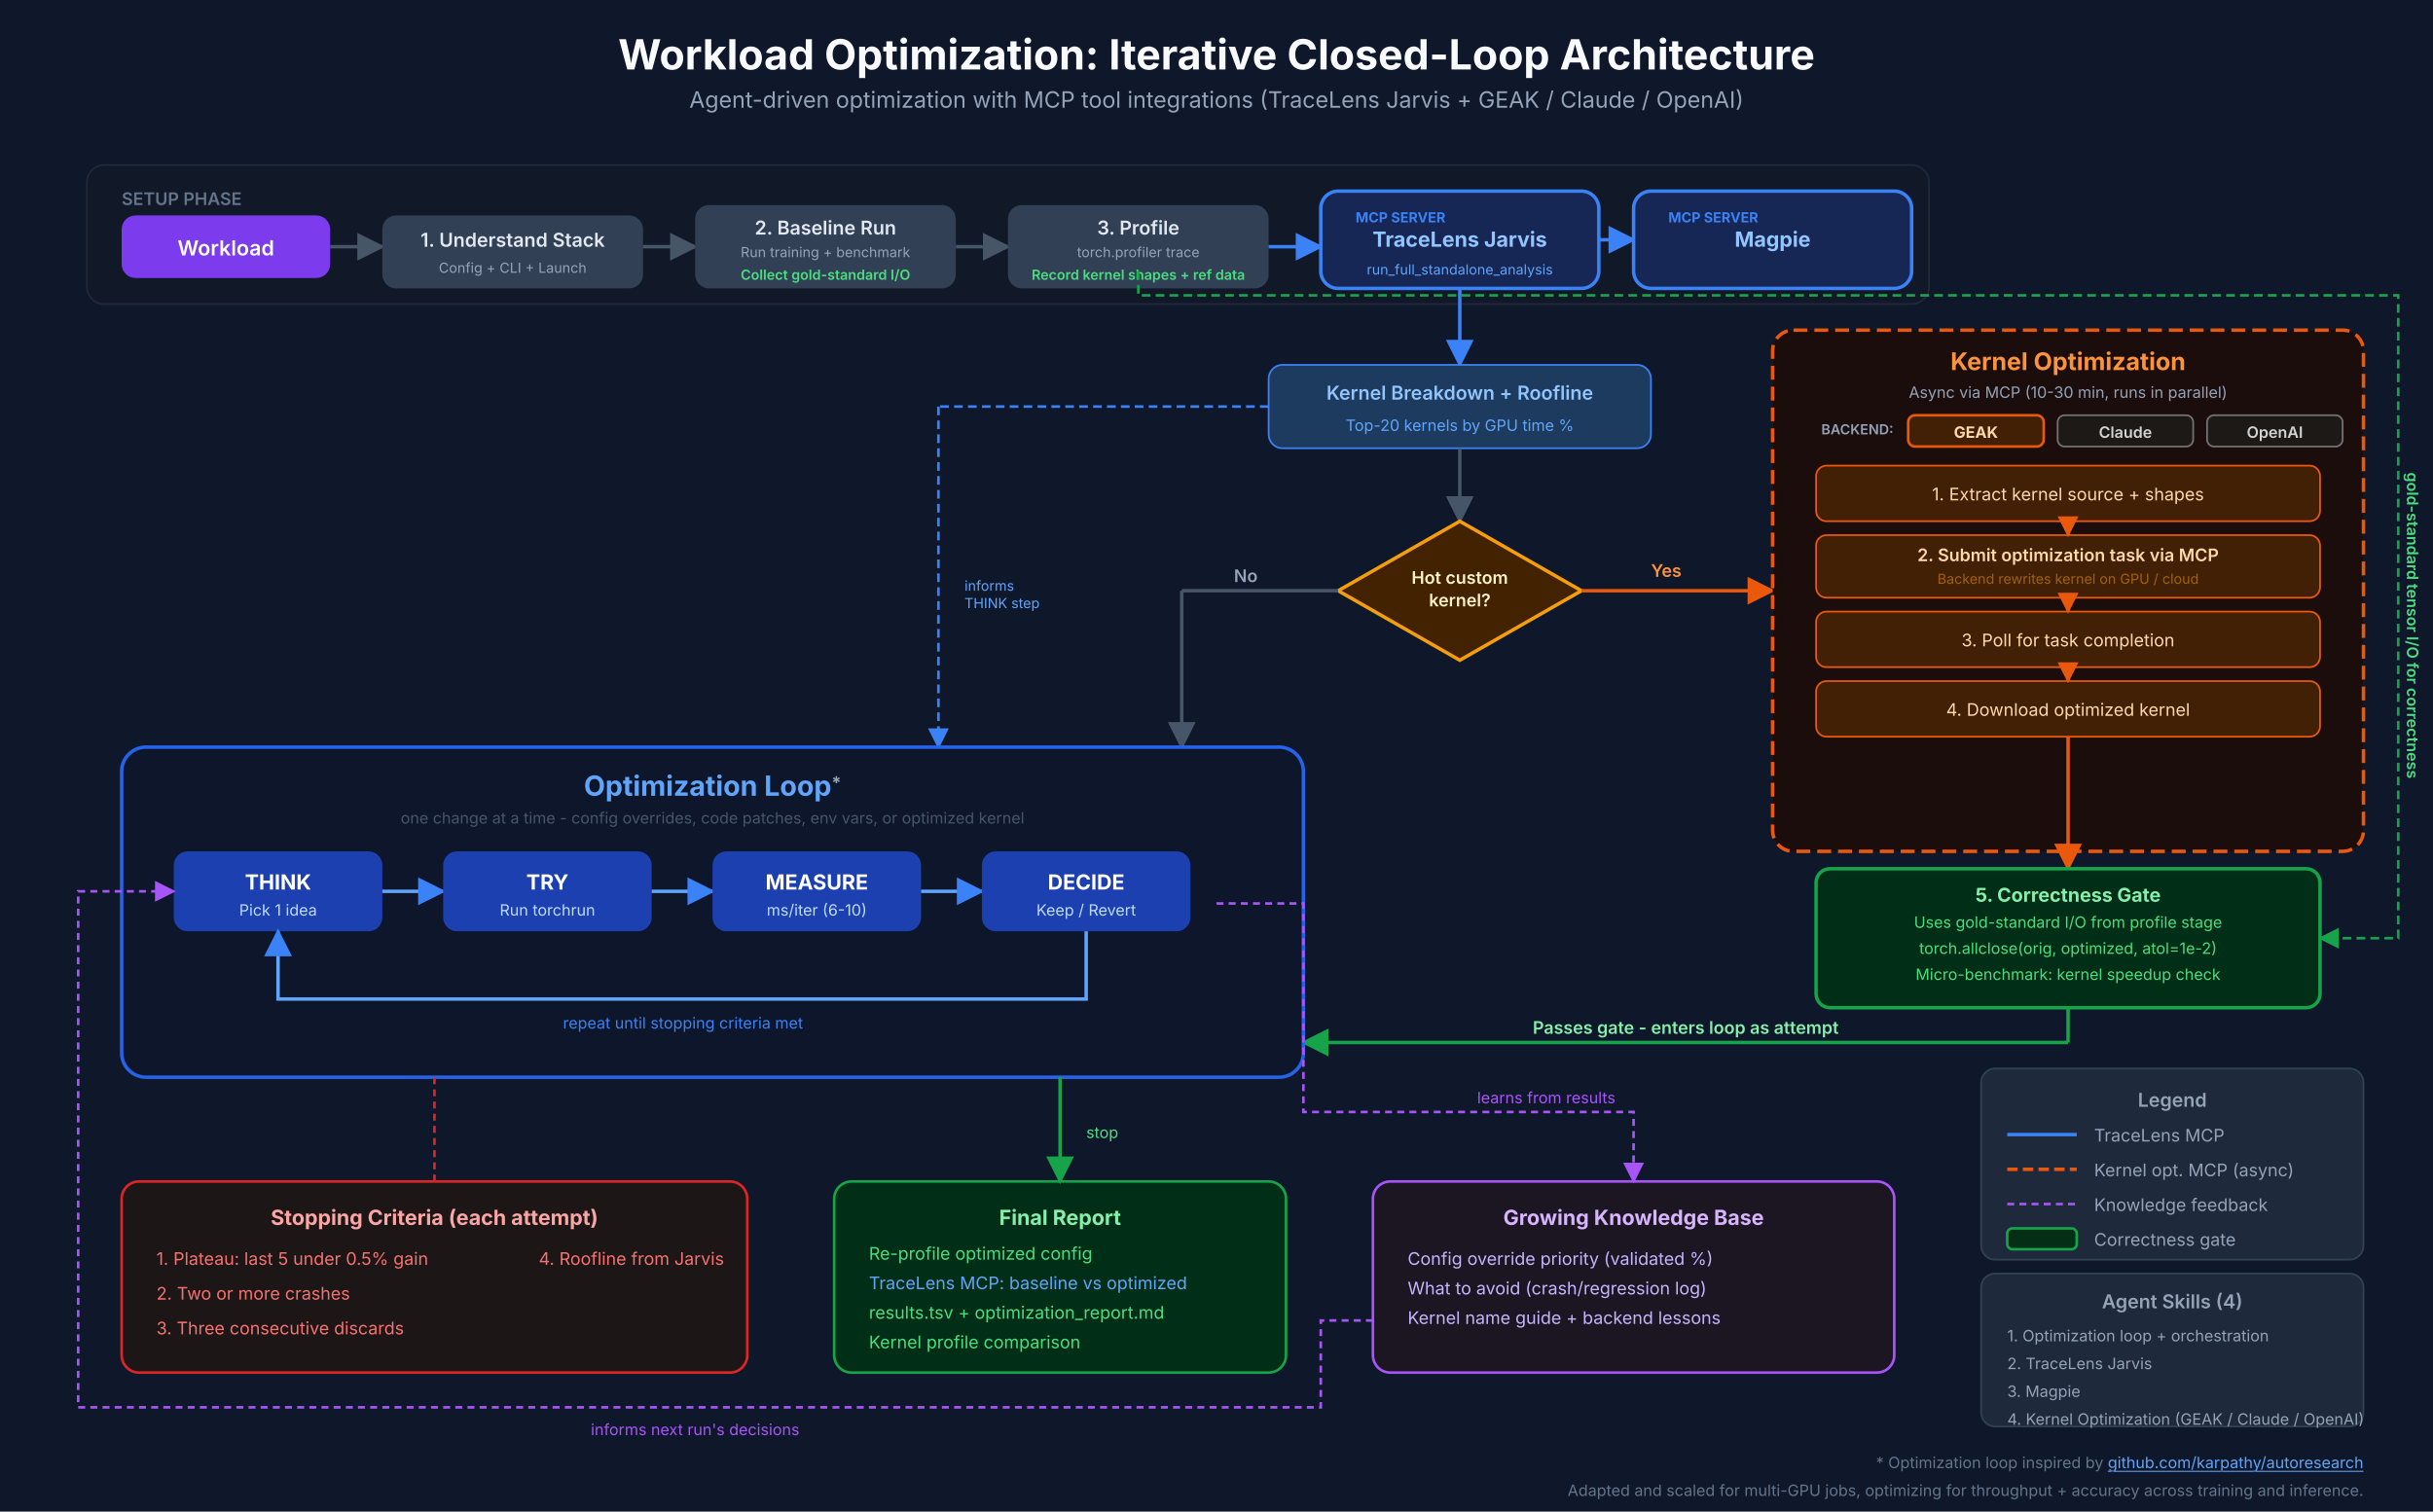
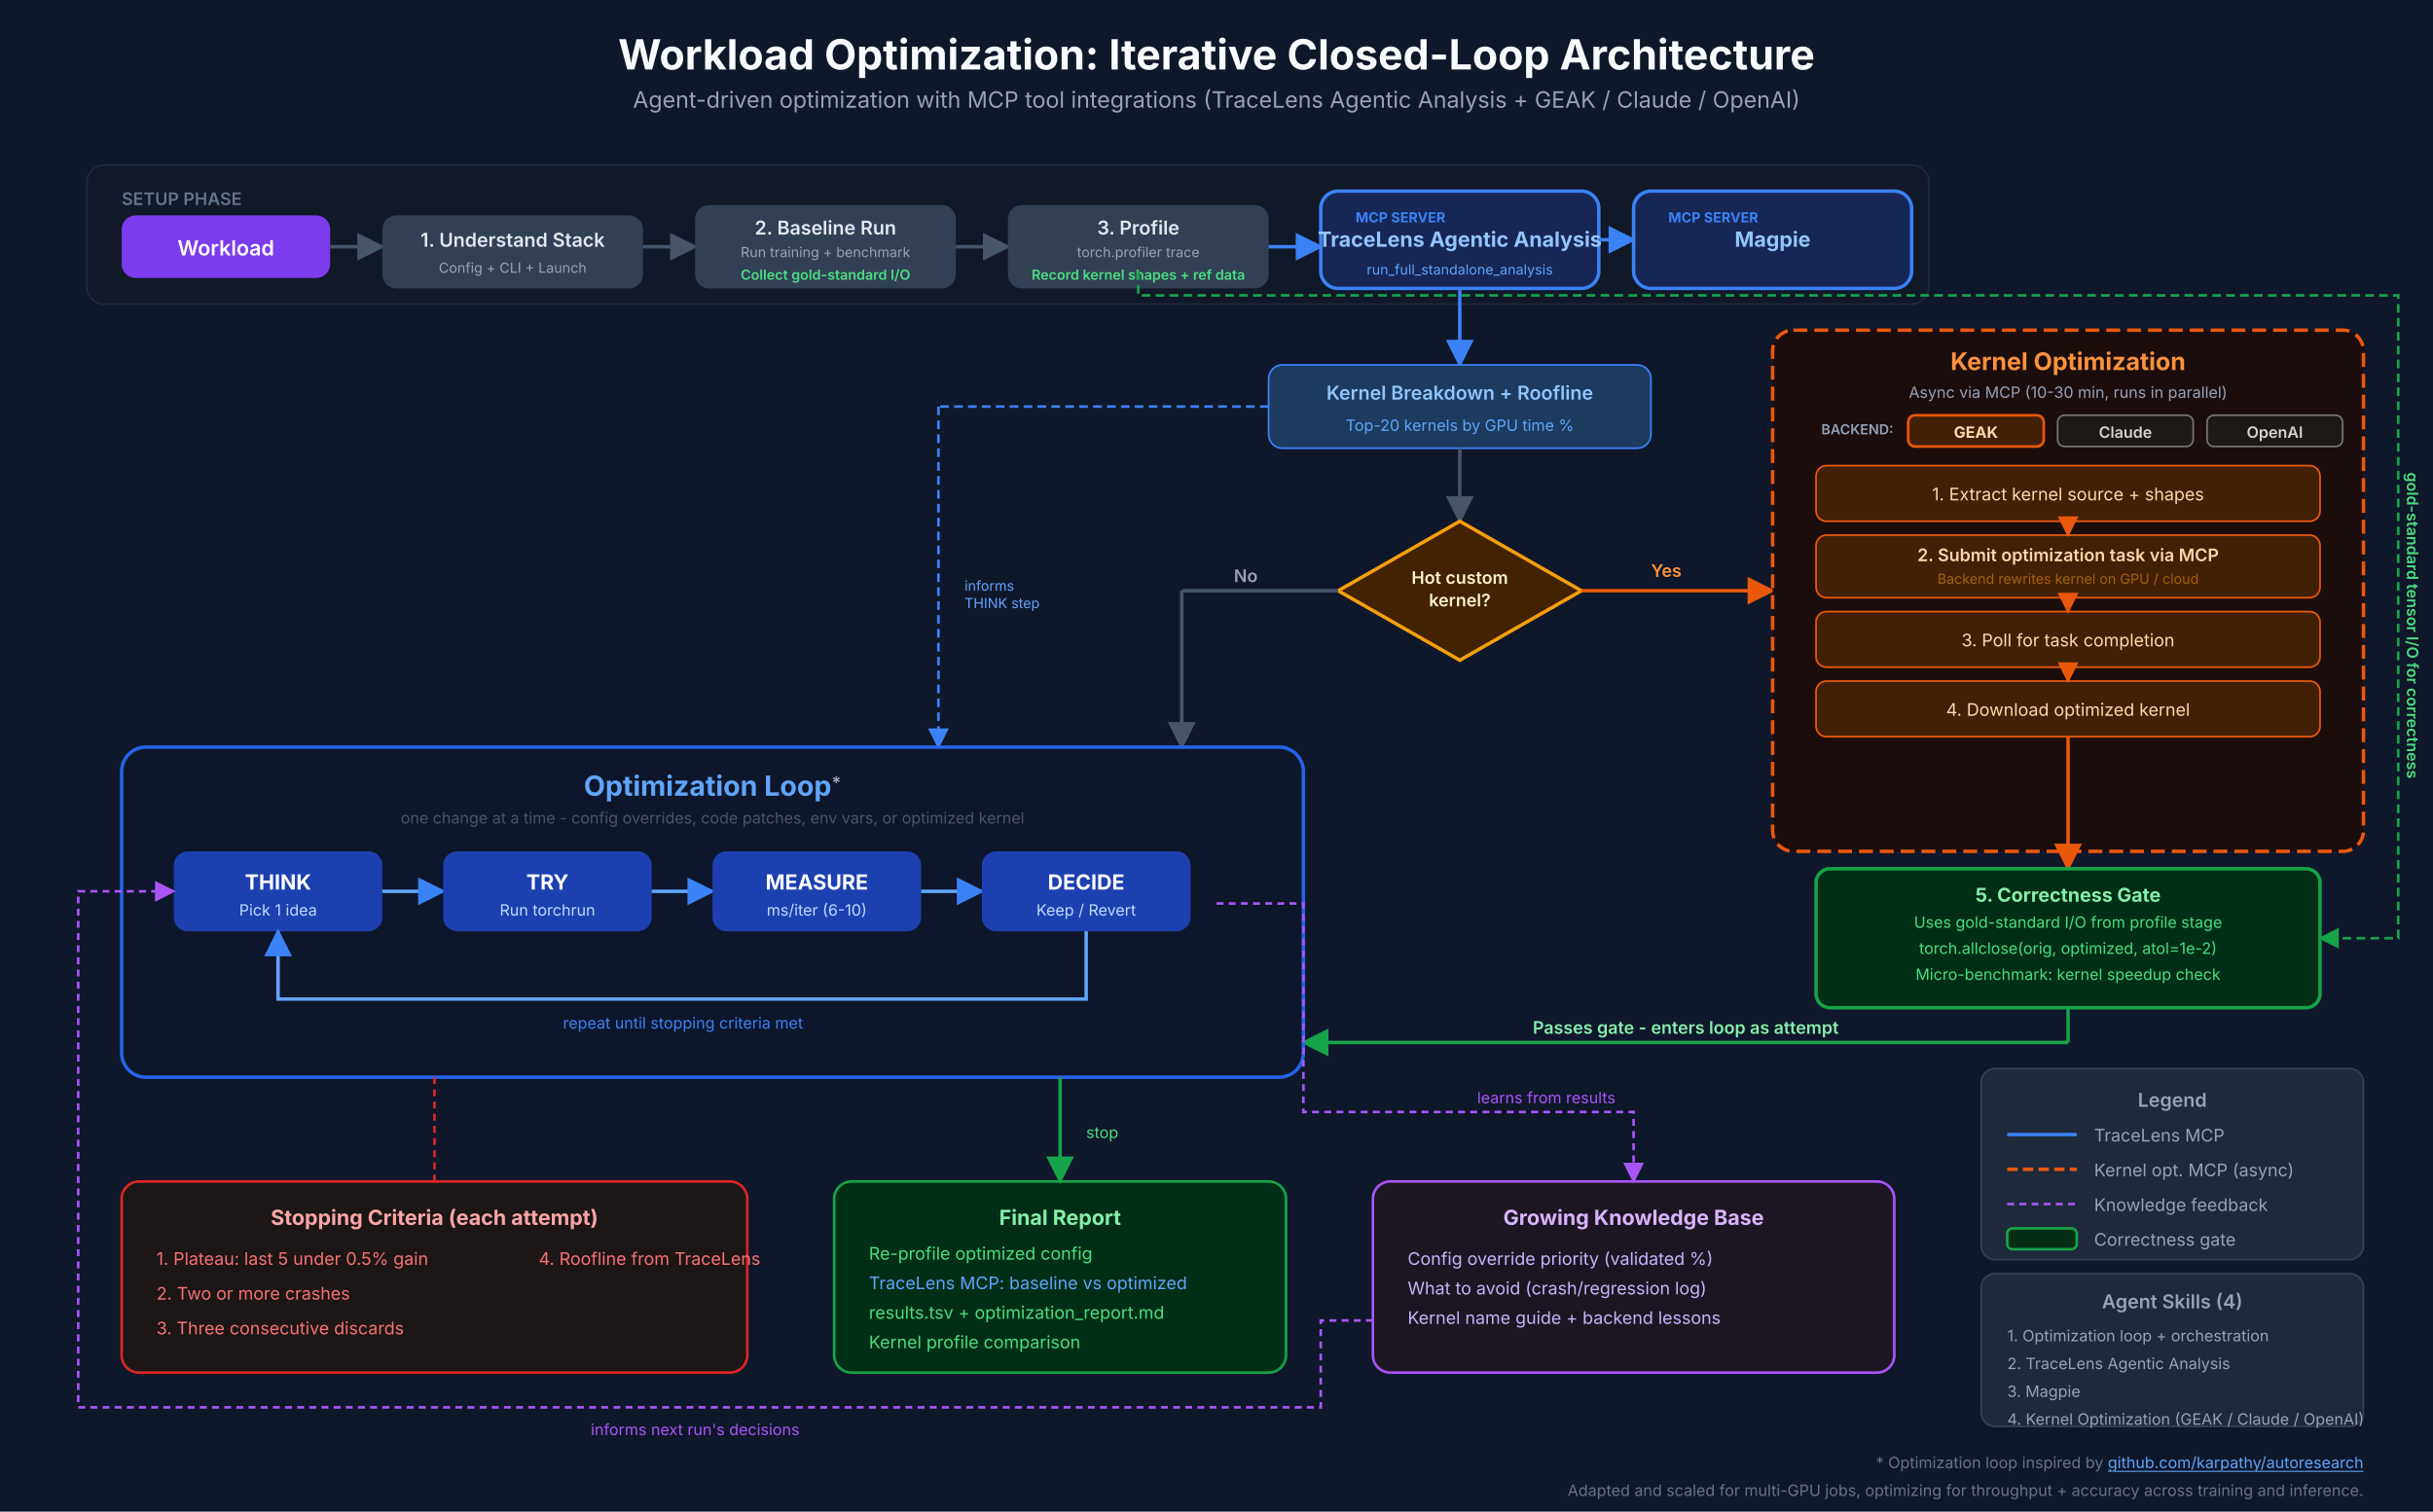
<svg xmlns="http://www.w3.org/2000/svg" width="1400" height="870" viewBox="0 0 1400 870" font-family="Inter, Segoe UI, Helvetica, Arial, sans-serif" shape-rendering="geometricPrecision" text-rendering="geometricPrecision">
  <defs>
    <filter id="sh" x="-3%" y="-3%" width="106%" height="106%">
      <feDropShadow dx="0" dy="0" stdDeviation="0" flood-color="#000" flood-opacity="0" />
    </filter>
    <marker id="a" viewBox="0 0 10 10" refX="9" refY="5" markerWidth="8" markerHeight="8" orient="auto-start-reverse">
      <path d="M0 0 L10 5 L0 10z" fill="#475569" />
    </marker>
    <marker id="ab" viewBox="0 0 10 10" refX="9" refY="5" markerWidth="8" markerHeight="8" orient="auto-start-reverse">
      <path d="M0 0 L10 5 L0 10z" fill="#3b82f6" />
    </marker>
    <marker id="ao" viewBox="0 0 10 10" refX="9" refY="5" markerWidth="8" markerHeight="8" orient="auto-start-reverse">
      <path d="M0 0 L10 5 L0 10z" fill="#ea580c" />
    </marker>
    <marker id="ag" viewBox="0 0 10 10" refX="9" refY="5" markerWidth="8" markerHeight="8" orient="auto-start-reverse">
      <path d="M0 0 L10 5 L0 10z" fill="#16a34a" />
    </marker>
    <marker id="ap" viewBox="0 0 10 10" refX="9" refY="5" markerWidth="8" markerHeight="8" orient="auto-start-reverse">
      <path d="M0 0 L10 5 L0 10z" fill="#a855f7" />
    </marker>
  </defs>
  <rect width="1400" height="870" fill="#0f172a" />
  <text x="700" y="40" text-anchor="middle" fill="#f8fafc" font-size="24" font-weight="700">Workload Optimization: Iterative Closed-Loop Architecture</text>
-   <text x="700" y="62" text-anchor="middle" fill="#94a3b8" font-size="13">Agent-driven optimization with MCP tool integrations (TraceLens Jarvis + GEAK / Claude / OpenAI)</text>
+   <text x="700" y="62" text-anchor="middle" fill="#94a3b8" font-size="13">Agent-driven optimization with MCP tool integrations (TraceLens Agentic Analysis + GEAK / Claude / OpenAI)</text>
  <rect x="50" y="95" width="1060" height="80" rx="10" fill="#111827" stroke="#1e293b" stroke-width="1" />
  <text x="70" y="118" fill="#64748b" font-size="10" font-weight="600">SETUP PHASE</text>
  <rect x="70" y="124" width="120" height="36" rx="8" fill="#7c3aed" filter="url(#sh)" />
  <text x="130" y="147" text-anchor="middle" fill="#fff" font-size="12" font-weight="600">Workload</text>
  <line x1="190" y1="142" x2="220" y2="142" stroke="#475569" stroke-width="2" marker-end="url(#a)" />
  <rect x="220" y="124" width="150" height="42" rx="8" fill="#334155" filter="url(#sh)" />
  <text x="295" y="142" text-anchor="middle" fill="#e2e8f0" font-size="11" font-weight="600">1. Understand Stack</text>
  <text x="295" y="157" text-anchor="middle" fill="#94a3b8" font-size="8">Config + CLI + Launch</text>
  <line x1="370" y1="142" x2="400" y2="142" stroke="#475569" stroke-width="2" marker-end="url(#a)" />
  <rect x="400" y="118" width="150" height="48" rx="8" fill="#334155" filter="url(#sh)" />
  <text x="475" y="135" text-anchor="middle" fill="#e2e8f0" font-size="11" font-weight="600">2. Baseline Run</text>
  <text x="475" y="148" text-anchor="middle" fill="#94a3b8" font-size="8">Run training + benchmark</text>
  <text x="475" y="161" text-anchor="middle" fill="#4ade80" font-size="8" font-weight="600">Collect gold-standard I/O</text>
  <line x1="550" y1="142" x2="580" y2="142" stroke="#475569" stroke-width="2" marker-end="url(#a)" />
  <rect x="580" y="118" width="150" height="48" rx="8" fill="#334155" filter="url(#sh)" />
  <text x="655" y="135" text-anchor="middle" fill="#e2e8f0" font-size="11" font-weight="600">3. Profile</text>
  <text x="655" y="148" text-anchor="middle" fill="#94a3b8" font-size="8">torch.profiler trace</text>
  <text x="655" y="161" text-anchor="middle" fill="#4ade80" font-size="8" font-weight="600">Record kernel shapes + ref data</text>
  <line x1="730" y1="142" x2="760" y2="142" stroke="#3b82f6" stroke-width="2" marker-end="url(#ab)" />
  <rect x="760" y="110" width="160" height="56" rx="10" fill="#172554" stroke="#3b82f6" stroke-width="2" filter="url(#sh)" />
  <text x="780" y="128" fill="#3b82f6" font-size="8" font-weight="700">MCP SERVER</text>
-   <text x="840" y="142" text-anchor="middle" fill="#93c5fd" font-size="12" font-weight="700">TraceLens Jarvis</text>
+   <text x="840" y="142" text-anchor="middle" fill="#93c5fd" font-size="12" font-weight="700">TraceLens Agentic Analysis</text>
  <text x="840" y="158" text-anchor="middle" fill="#60a5fa" font-size="8">run_full_standalone_analysis</text>
  <line x1="920" y1="138" x2="940" y2="138" stroke="#3b82f6" stroke-width="2" marker-end="url(#ab)" />
  <rect x="940" y="110" width="160" height="56" rx="10" fill="#172554" stroke="#3b82f6" stroke-width="2" filter="url(#sh)" />
  <text x="960" y="128" fill="#3b82f6" font-size="8" font-weight="700">MCP SERVER</text>
  <text x="1020" y="142" text-anchor="middle" fill="#93c5fd" font-size="12" font-weight="700">Magpie</text>
  <path d="M 655 156 L 655 170 L 1380 170 L 1380 540 L 1335 540" stroke="#16a34a" stroke-width="1.5" stroke-dasharray="5,3" fill="none" marker-end="url(#ag)" />
  <text x="1385" y="360" fill="#4ade80" font-size="9" font-weight="600" transform="rotate(90 1385 360)" text-anchor="middle">gold-standard tensor I/O for correctness</text>
  <line x1="840" y1="166" x2="840" y2="210" stroke="#3b82f6" stroke-width="2" marker-end="url(#ab)" />
  <rect x="730" y="210" width="220" height="48" rx="8" fill="#1e3a5f" stroke="#3b82f6" stroke-width="1" filter="url(#sh)" />
  <text x="840" y="230" text-anchor="middle" fill="#93c5fd" font-size="11" font-weight="600">Kernel Breakdown + Roofline</text>
  <text x="840" y="248" text-anchor="middle" fill="#60a5fa" font-size="9">Top-20 kernels by GPU time %</text>
  <line x1="840" y1="258" x2="840" y2="300" stroke="#475569" stroke-width="2" marker-end="url(#a)" />
  <line x1="730" y1="234" x2="540" y2="234" stroke="#3b82f6" stroke-width="1.5" stroke-dasharray="5,3" />
  <line x1="540" y1="234" x2="540" y2="430" stroke="#3b82f6" stroke-width="1.5" stroke-dasharray="5,3" marker-end="url(#ab)" />
  <text x="555" y="340" fill="#60a5fa" font-size="8">informs</text>
  <text x="555" y="350" fill="#60a5fa" font-size="8">THINK step</text>
  <polygon points="840,300 910,340 840,380 770,340" fill="#422006" stroke="#f59e0b" stroke-width="2" filter="url(#sh)" />
  <text x="840" y="336" text-anchor="middle" fill="#fef3c7" font-size="10" font-weight="600">Hot custom</text>
  <text x="840" y="349" text-anchor="middle" fill="#fef3c7" font-size="10" font-weight="600">kernel?</text>
  <line x1="770" y1="340" x2="680" y2="340" stroke="#475569" stroke-width="2" />
  <line x1="680" y1="340" x2="680" y2="430" stroke="#475569" stroke-width="2" marker-end="url(#a)" />
  <text x="710" y="335" fill="#94a3b8" font-size="10" font-weight="600">No</text>
  <line x1="910" y1="340" x2="1020" y2="340" stroke="#ea580c" stroke-width="2" marker-end="url(#ao)" />
  <text x="950" y="332" fill="#fb923c" font-size="10" font-weight="600">Yes</text>
  <rect x="1020" y="190" width="340" height="300" rx="12" fill="#1a0f08" stroke="#ea580c" stroke-width="2" stroke-dasharray="8,4" filter="url(#sh)" />
  <text x="1190" y="213" text-anchor="middle" fill="#fb923c" font-size="14" font-weight="700">Kernel Optimization</text>
  <text x="1190" y="229" text-anchor="middle" fill="#94a3b8" font-size="9">Async via MCP (10-30 min, runs in parallel)</text>
  <text x="1048" y="250" fill="#94a3b8" font-size="8" font-weight="600">BACKEND:</text>
  <rect x="1098" y="239" width="78" height="18" rx="4" fill="#422006" stroke="#ea580c" stroke-width="1.5" />
  <text x="1137" y="252" text-anchor="middle" fill="#fed7aa" font-size="9" font-weight="700">GEAK</text>
  <rect x="1184" y="239" width="78" height="18" rx="4" fill="#1c1917" stroke="#737373" stroke-width="1" />
  <text x="1223" y="252" text-anchor="middle" fill="#d4d4d4" font-size="9" font-weight="600">Claude</text>
  <rect x="1270" y="239" width="78" height="18" rx="4" fill="#1c1917" stroke="#737373" stroke-width="1" />
  <text x="1309" y="252" text-anchor="middle" fill="#d4d4d4" font-size="9" font-weight="600">OpenAI</text>
  <rect x="1045" y="268" width="290" height="32" rx="6" fill="#422006" stroke="#ea580c" stroke-width="1" />
  <text x="1190" y="288" text-anchor="middle" fill="#fed7aa" font-size="10">1. Extract kernel source + shapes</text>
  <rect x="1045" y="308" width="290" height="36" rx="6" fill="#422006" stroke="#ea580c" stroke-width="1" />
  <text x="1190" y="323" text-anchor="middle" fill="#fed7aa" font-size="10" font-weight="600">2. Submit optimization task via MCP</text>
  <text x="1190" y="336" text-anchor="middle" fill="#a16207" font-size="8">Backend rewrites kernel on GPU / cloud</text>
  <rect x="1045" y="352" width="290" height="32" rx="6" fill="#422006" stroke="#ea580c" stroke-width="1" />
  <text x="1190" y="372" text-anchor="middle" fill="#fed7aa" font-size="10">3. Poll for task completion</text>
  <rect x="1045" y="392" width="290" height="32" rx="6" fill="#422006" stroke="#ea580c" stroke-width="1" />
  <text x="1190" y="412" text-anchor="middle" fill="#fed7aa" font-size="10">4. Download optimized kernel</text>
  <line x1="1190" y1="300" x2="1190" y2="308" stroke="#ea580c" stroke-width="1.5" marker-end="url(#ao)" />
  <line x1="1190" y1="344" x2="1190" y2="352" stroke="#ea580c" stroke-width="1.5" marker-end="url(#ao)" />
  <line x1="1190" y1="384" x2="1190" y2="392" stroke="#ea580c" stroke-width="1.5" marker-end="url(#ao)" />
  <line x1="1190" y1="424" x2="1190" y2="500" stroke="#ea580c" stroke-width="2" marker-end="url(#ao)" />
  <rect x="1045" y="500" width="290" height="80" rx="8" fill="#052e16" stroke="#16a34a" stroke-width="2" filter="url(#sh)" />
  <text x="1190" y="519" text-anchor="middle" fill="#86efac" font-size="11" font-weight="700">5. Correctness Gate</text>
  <text x="1190" y="534" text-anchor="middle" fill="#4ade80" font-size="9">Uses gold-standard I/O from profile stage</text>
  <text x="1190" y="549" text-anchor="middle" fill="#4ade80" font-size="9">torch.allclose(orig, optimized, atol=1e-2)</text>
  <text x="1190" y="564" text-anchor="middle" fill="#4ade80" font-size="9">Micro-benchmark: kernel speedup check</text>
  <line x1="1190" y1="580" x2="1190" y2="600" stroke="#16a34a" stroke-width="2" />
  <line x1="1190" y1="600" x2="750" y2="600" stroke="#16a34a" stroke-width="2" marker-end="url(#ag)" />
  <text x="970" y="595" text-anchor="middle" fill="#86efac" font-size="10" font-weight="600">Passes gate - enters loop as attempt</text>
  <rect x="70" y="430" width="680" height="190" rx="14" fill="#0c1929" stroke="#2563eb" stroke-width="2" filter="url(#sh)" />
  <text x="410" y="458" text-anchor="middle" fill="#60a5fa" font-size="16" font-weight="700">Optimization Loop<tspan fill="#94a3b8" font-size="10" baseline-shift="super">*</tspan>
  </text>
  <text x="410" y="474" text-anchor="middle" fill="#475569" font-size="9">one change at a time - config overrides, code patches, env vars, or optimized kernel</text>
  <rect x="100" y="490" width="120" height="46" rx="8" fill="#1e40af" filter="url(#sh)" />
  <text x="160" y="512" text-anchor="middle" fill="#fff" font-size="12" font-weight="700">THINK</text>
  <text x="160" y="527" text-anchor="middle" fill="#bfdbfe" font-size="9">Pick 1 idea</text>
  <line x1="220" y1="513" x2="255" y2="513" stroke="#60a5fa" stroke-width="2" marker-end="url(#ab)" />
  <rect x="255" y="490" width="120" height="46" rx="8" fill="#1e40af" filter="url(#sh)" />
  <text x="315" y="512" text-anchor="middle" fill="#fff" font-size="12" font-weight="700">TRY</text>
  <text x="315" y="527" text-anchor="middle" fill="#bfdbfe" font-size="9">Run torchrun</text>
  <line x1="375" y1="513" x2="410" y2="513" stroke="#60a5fa" stroke-width="2" marker-end="url(#ab)" />
  <rect x="410" y="490" width="120" height="46" rx="8" fill="#1e40af" filter="url(#sh)" />
  <text x="470" y="512" text-anchor="middle" fill="#fff" font-size="12" font-weight="700">MEASURE</text>
  <text x="470" y="527" text-anchor="middle" fill="#bfdbfe" font-size="9">ms/iter (6-10)</text>
  <line x1="530" y1="513" x2="565" y2="513" stroke="#60a5fa" stroke-width="2" marker-end="url(#ab)" />
  <rect x="565" y="490" width="120" height="46" rx="8" fill="#1e40af" filter="url(#sh)" />
  <text x="625" y="512" text-anchor="middle" fill="#fff" font-size="12" font-weight="700">DECIDE</text>
  <text x="625" y="527" text-anchor="middle" fill="#bfdbfe" font-size="9">Keep / Revert</text>
  <path d="M 625 536 L 625 575 L 160 575 L 160 536" stroke="#60a5fa" stroke-width="2" fill="none" marker-end="url(#ab)" />
  <text x="393" y="592" text-anchor="middle" fill="#3b82f6" font-size="9">repeat until stopping criteria met</text>
  <rect x="70" y="680" width="360" height="110" rx="10" fill="#1c1917" stroke="#dc2626" stroke-width="1.5" filter="url(#sh)" />
  <text x="250" y="705" text-anchor="middle" fill="#fca5a5" font-size="12" font-weight="700">Stopping Criteria (each attempt)</text>
  <text x="90" y="728" fill="#f87171" font-size="10">1. Plateau: last 5 under 0.5% gain</text>
  <text x="90" y="748" fill="#f87171" font-size="10">2. Two or more crashes</text>
  <text x="90" y="768" fill="#f87171" font-size="10">3. Three consecutive discards</text>
-   <text x="310" y="728" fill="#f87171" font-size="10">4. Roofline from Jarvis</text>
+   <text x="310" y="728" fill="#f87171" font-size="10">4. Roofline from TraceLens</text>
  <line x1="250" y1="620" x2="250" y2="680" stroke="#dc2626" stroke-width="1.5" stroke-dasharray="4,3" />
  <rect x="480" y="680" width="260" height="110" rx="10" fill="#052e16" stroke="#16a34a" stroke-width="1.5" filter="url(#sh)" />
  <text x="610" y="705" text-anchor="middle" fill="#86efac" font-size="12" font-weight="700">Final Report</text>
  <text x="500" y="725" fill="#4ade80" font-size="10">Re-profile optimized config</text>
  <text x="500" y="742" fill="#60a5fa" font-size="10">TraceLens MCP: baseline vs optimized</text>
  <text x="500" y="759" fill="#4ade80" font-size="10">results.tsv + optimization_report.md</text>
  <text x="500" y="776" fill="#4ade80" font-size="10">Kernel profile comparison</text>
  <line x1="610" y1="620" x2="610" y2="680" stroke="#16a34a" stroke-width="2" marker-end="url(#ag)" />
  <text x="625" y="655" fill="#4ade80" font-size="9">stop</text>
  <rect x="790" y="680" width="300" height="110" rx="10" fill="#1a1523" stroke="#a855f7" stroke-width="1.5" filter="url(#sh)" />
  <text x="940" y="705" text-anchor="middle" fill="#d8b4fe" font-size="12" font-weight="700">Growing Knowledge Base</text>
  <text x="810" y="728" fill="#c4b5fd" font-size="10">Config override priority (validated %)</text>
  <text x="810" y="745" fill="#c4b5fd" font-size="10">What to avoid (crash/regression log)</text>
  <text x="810" y="762" fill="#c4b5fd" font-size="10">Kernel name guide + backend lessons</text>
  <path d="M 700 520 L 750 520 L 750 640 L 940 640 L 940 680" stroke="#a855f7" stroke-width="1.5" stroke-dasharray="4,3" fill="none" marker-end="url(#ap)" />
  <text x="850" y="635" fill="#a855f7" font-size="9">learns from results</text>
  <path d="M 790 760 L 760 760 L 760 810 L 45 810 L 45 513 L 100 513" stroke="#a855f7" stroke-width="1.5" stroke-dasharray="4,3" fill="none" marker-end="url(#ap)" />
  <text x="400" y="826" text-anchor="middle" fill="#a855f7" font-size="9">informs next run's decisions</text>
  <rect x="1140" y="615" width="220" height="110" rx="8" fill="#1e293b" stroke="#334155" stroke-width="1" />
  <text x="1250" y="637" text-anchor="middle" fill="#94a3b8" font-size="11" font-weight="600">Legend</text>
  <line x1="1155" y1="653" x2="1195" y2="653" stroke="#3b82f6" stroke-width="2" />
  <text x="1205" y="657" fill="#94a3b8" font-size="10">TraceLens MCP</text>
  <line x1="1155" y1="673" x2="1195" y2="673" stroke="#ea580c" stroke-width="2" stroke-dasharray="6,3" />
  <text x="1205" y="677" fill="#94a3b8" font-size="10">Kernel opt. MCP (async)</text>
  <line x1="1155" y1="693" x2="1195" y2="693" stroke="#a855f7" stroke-width="1.5" stroke-dasharray="4,3" />
  <text x="1205" y="697" fill="#94a3b8" font-size="10">Knowledge feedback</text>
  <rect x="1155" y="707" width="40" height="12" rx="3" fill="#052e16" stroke="#16a34a" stroke-width="1.5" />
  <text x="1205" y="717" fill="#94a3b8" font-size="10">Correctness gate</text>
  <rect x="1140" y="733" width="220" height="88" rx="8" fill="#1e293b" stroke="#334155" stroke-width="1" />
  <text x="1250" y="753" text-anchor="middle" fill="#94a3b8" font-size="11" font-weight="600">Agent Skills (4)</text>
  <text x="1155" y="772" fill="#94a3b8" font-size="9">1. Optimization loop + orchestration</text>
-   <text x="1155" y="788" fill="#94a3b8" font-size="9">2. TraceLens Jarvis</text>
+   <text x="1155" y="788" fill="#94a3b8" font-size="9">2. TraceLens Agentic Analysis</text>
  <text x="1155" y="804" fill="#94a3b8" font-size="9">3. Magpie</text>
  <text x="1155" y="820" fill="#94a3b8" font-size="9">4. Kernel Optimization (GEAK / Claude / OpenAI)</text>
  <text x="1360" y="845" text-anchor="end" fill="#64748b" font-size="9">* Optimization loop inspired by <tspan fill="#60a5fa" text-decoration="underline">github.com/karpathy/autoresearch</tspan>
  </text>
  <text x="1360" y="861" text-anchor="end" fill="#64748b" font-size="9">Adapted and scaled for multi-GPU jobs, optimizing for throughput + accuracy across training and inference.</text>
</svg>
